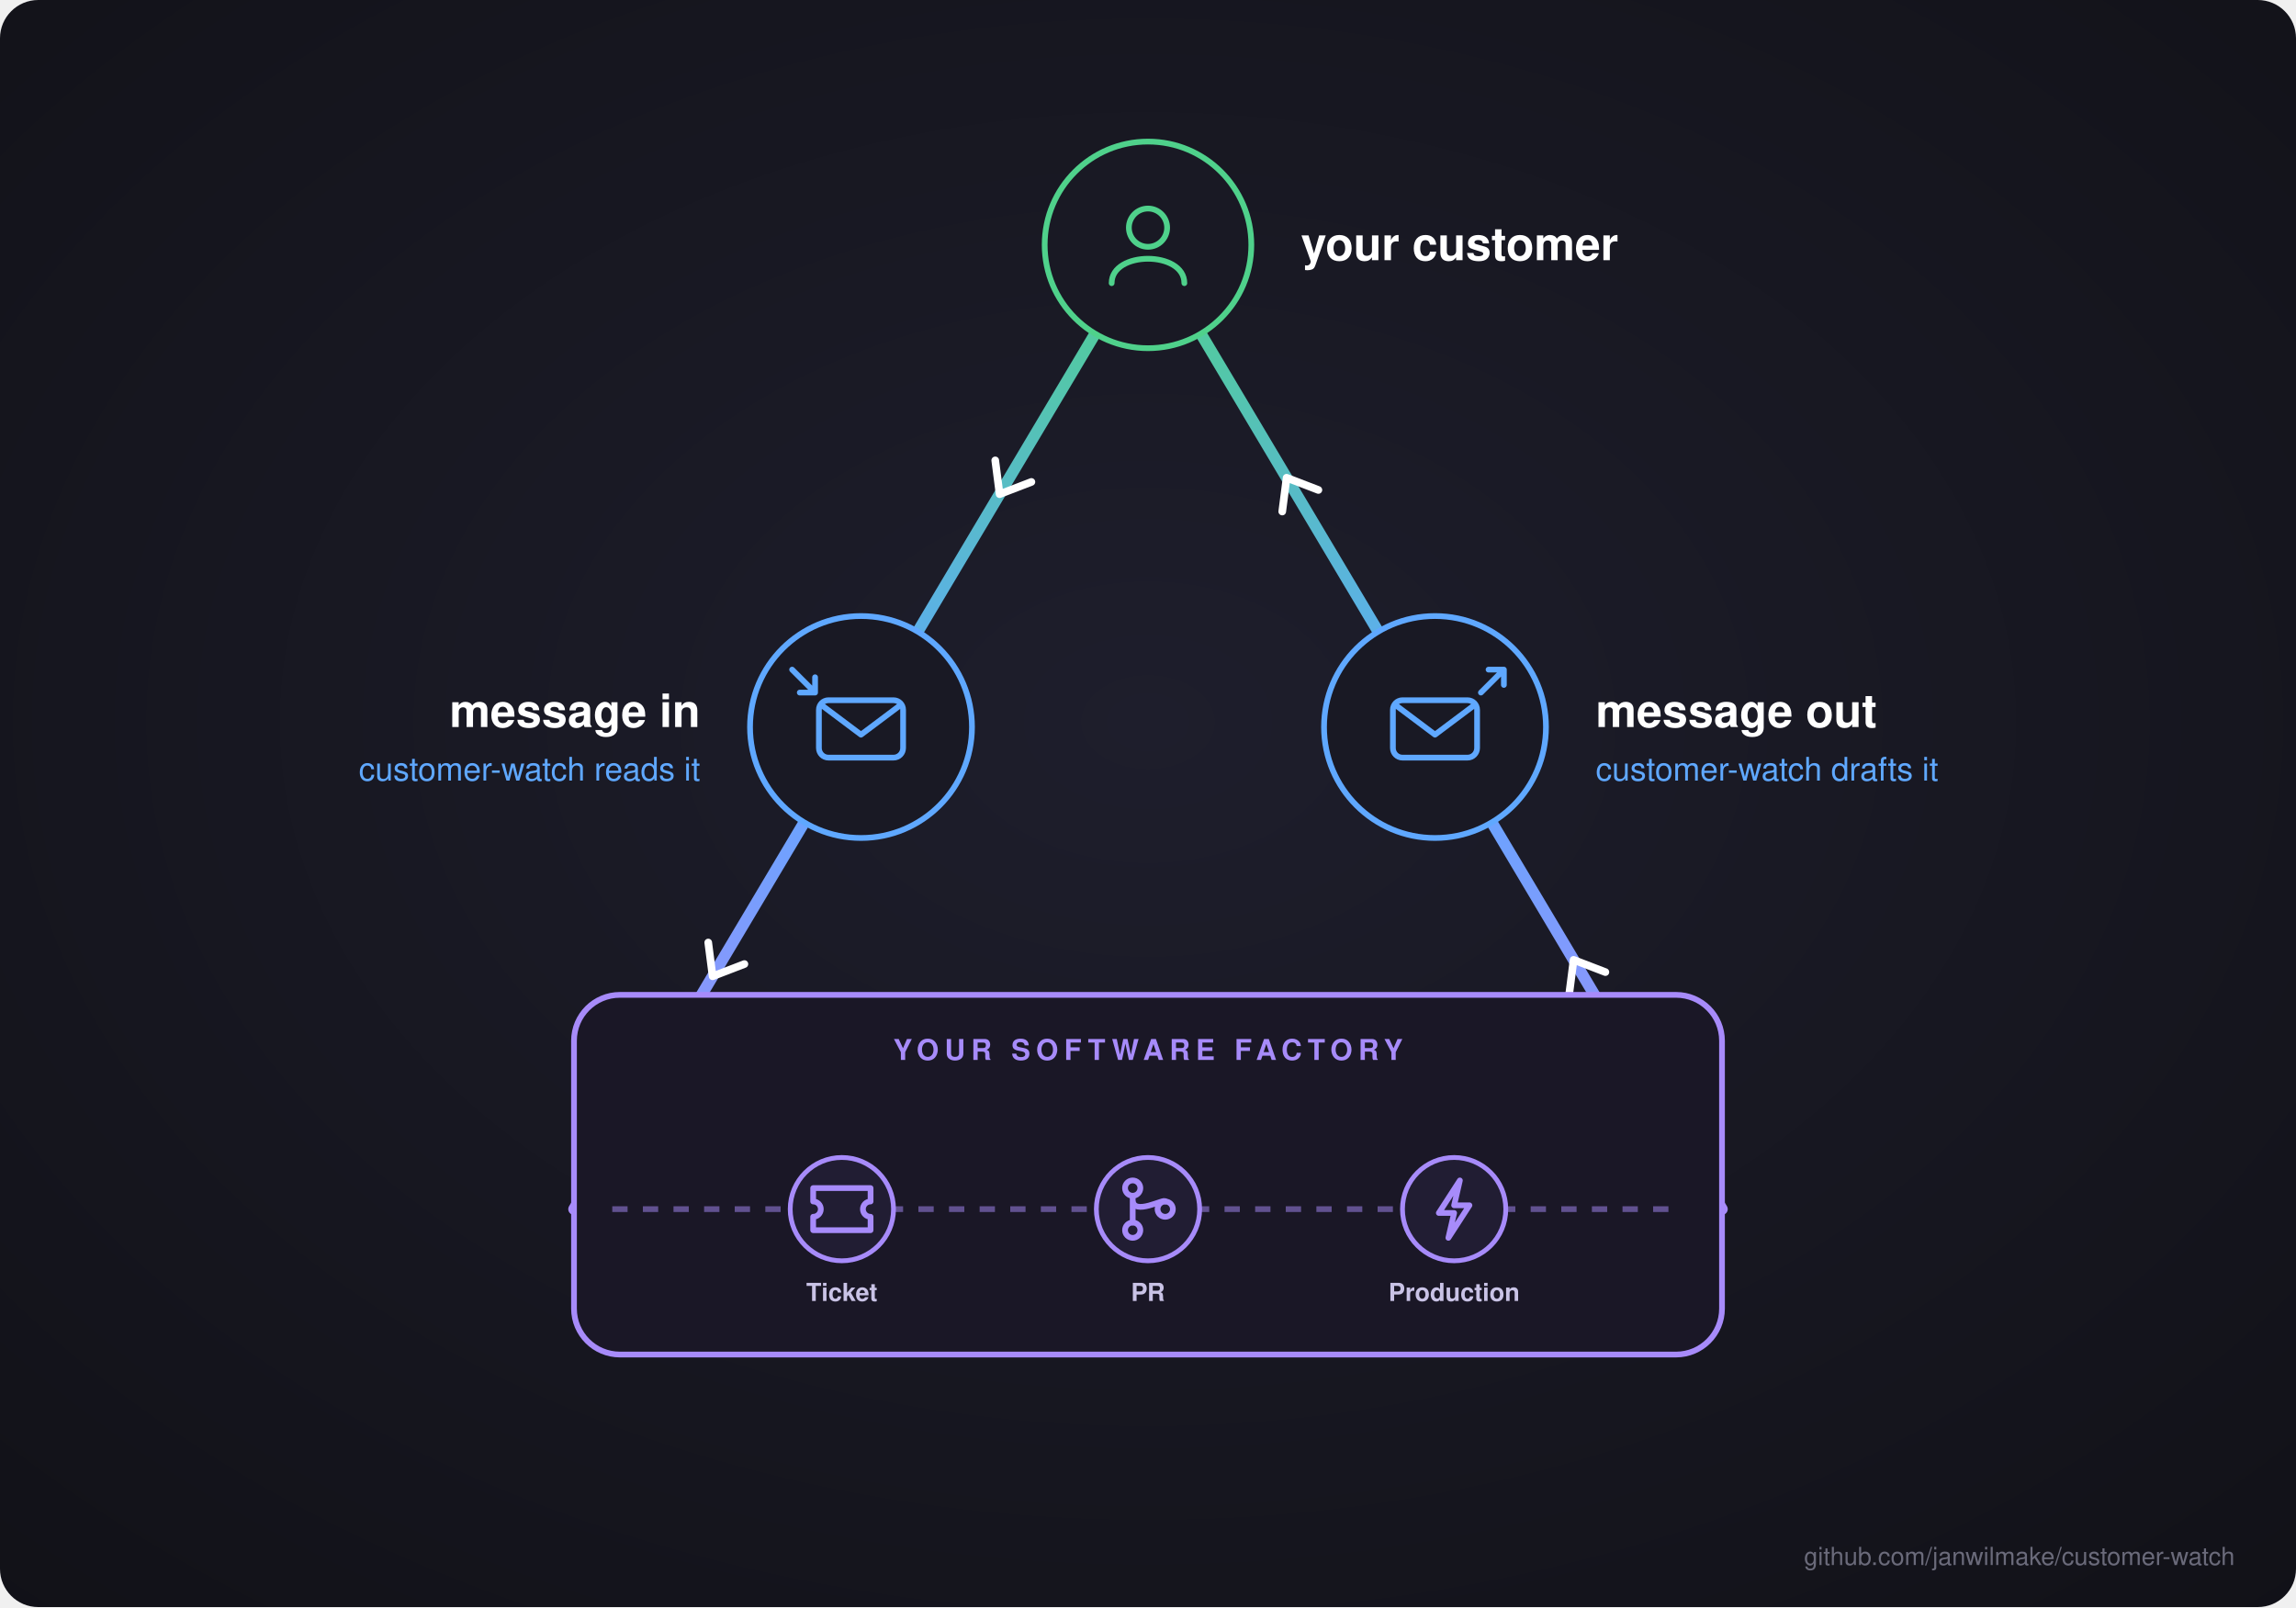
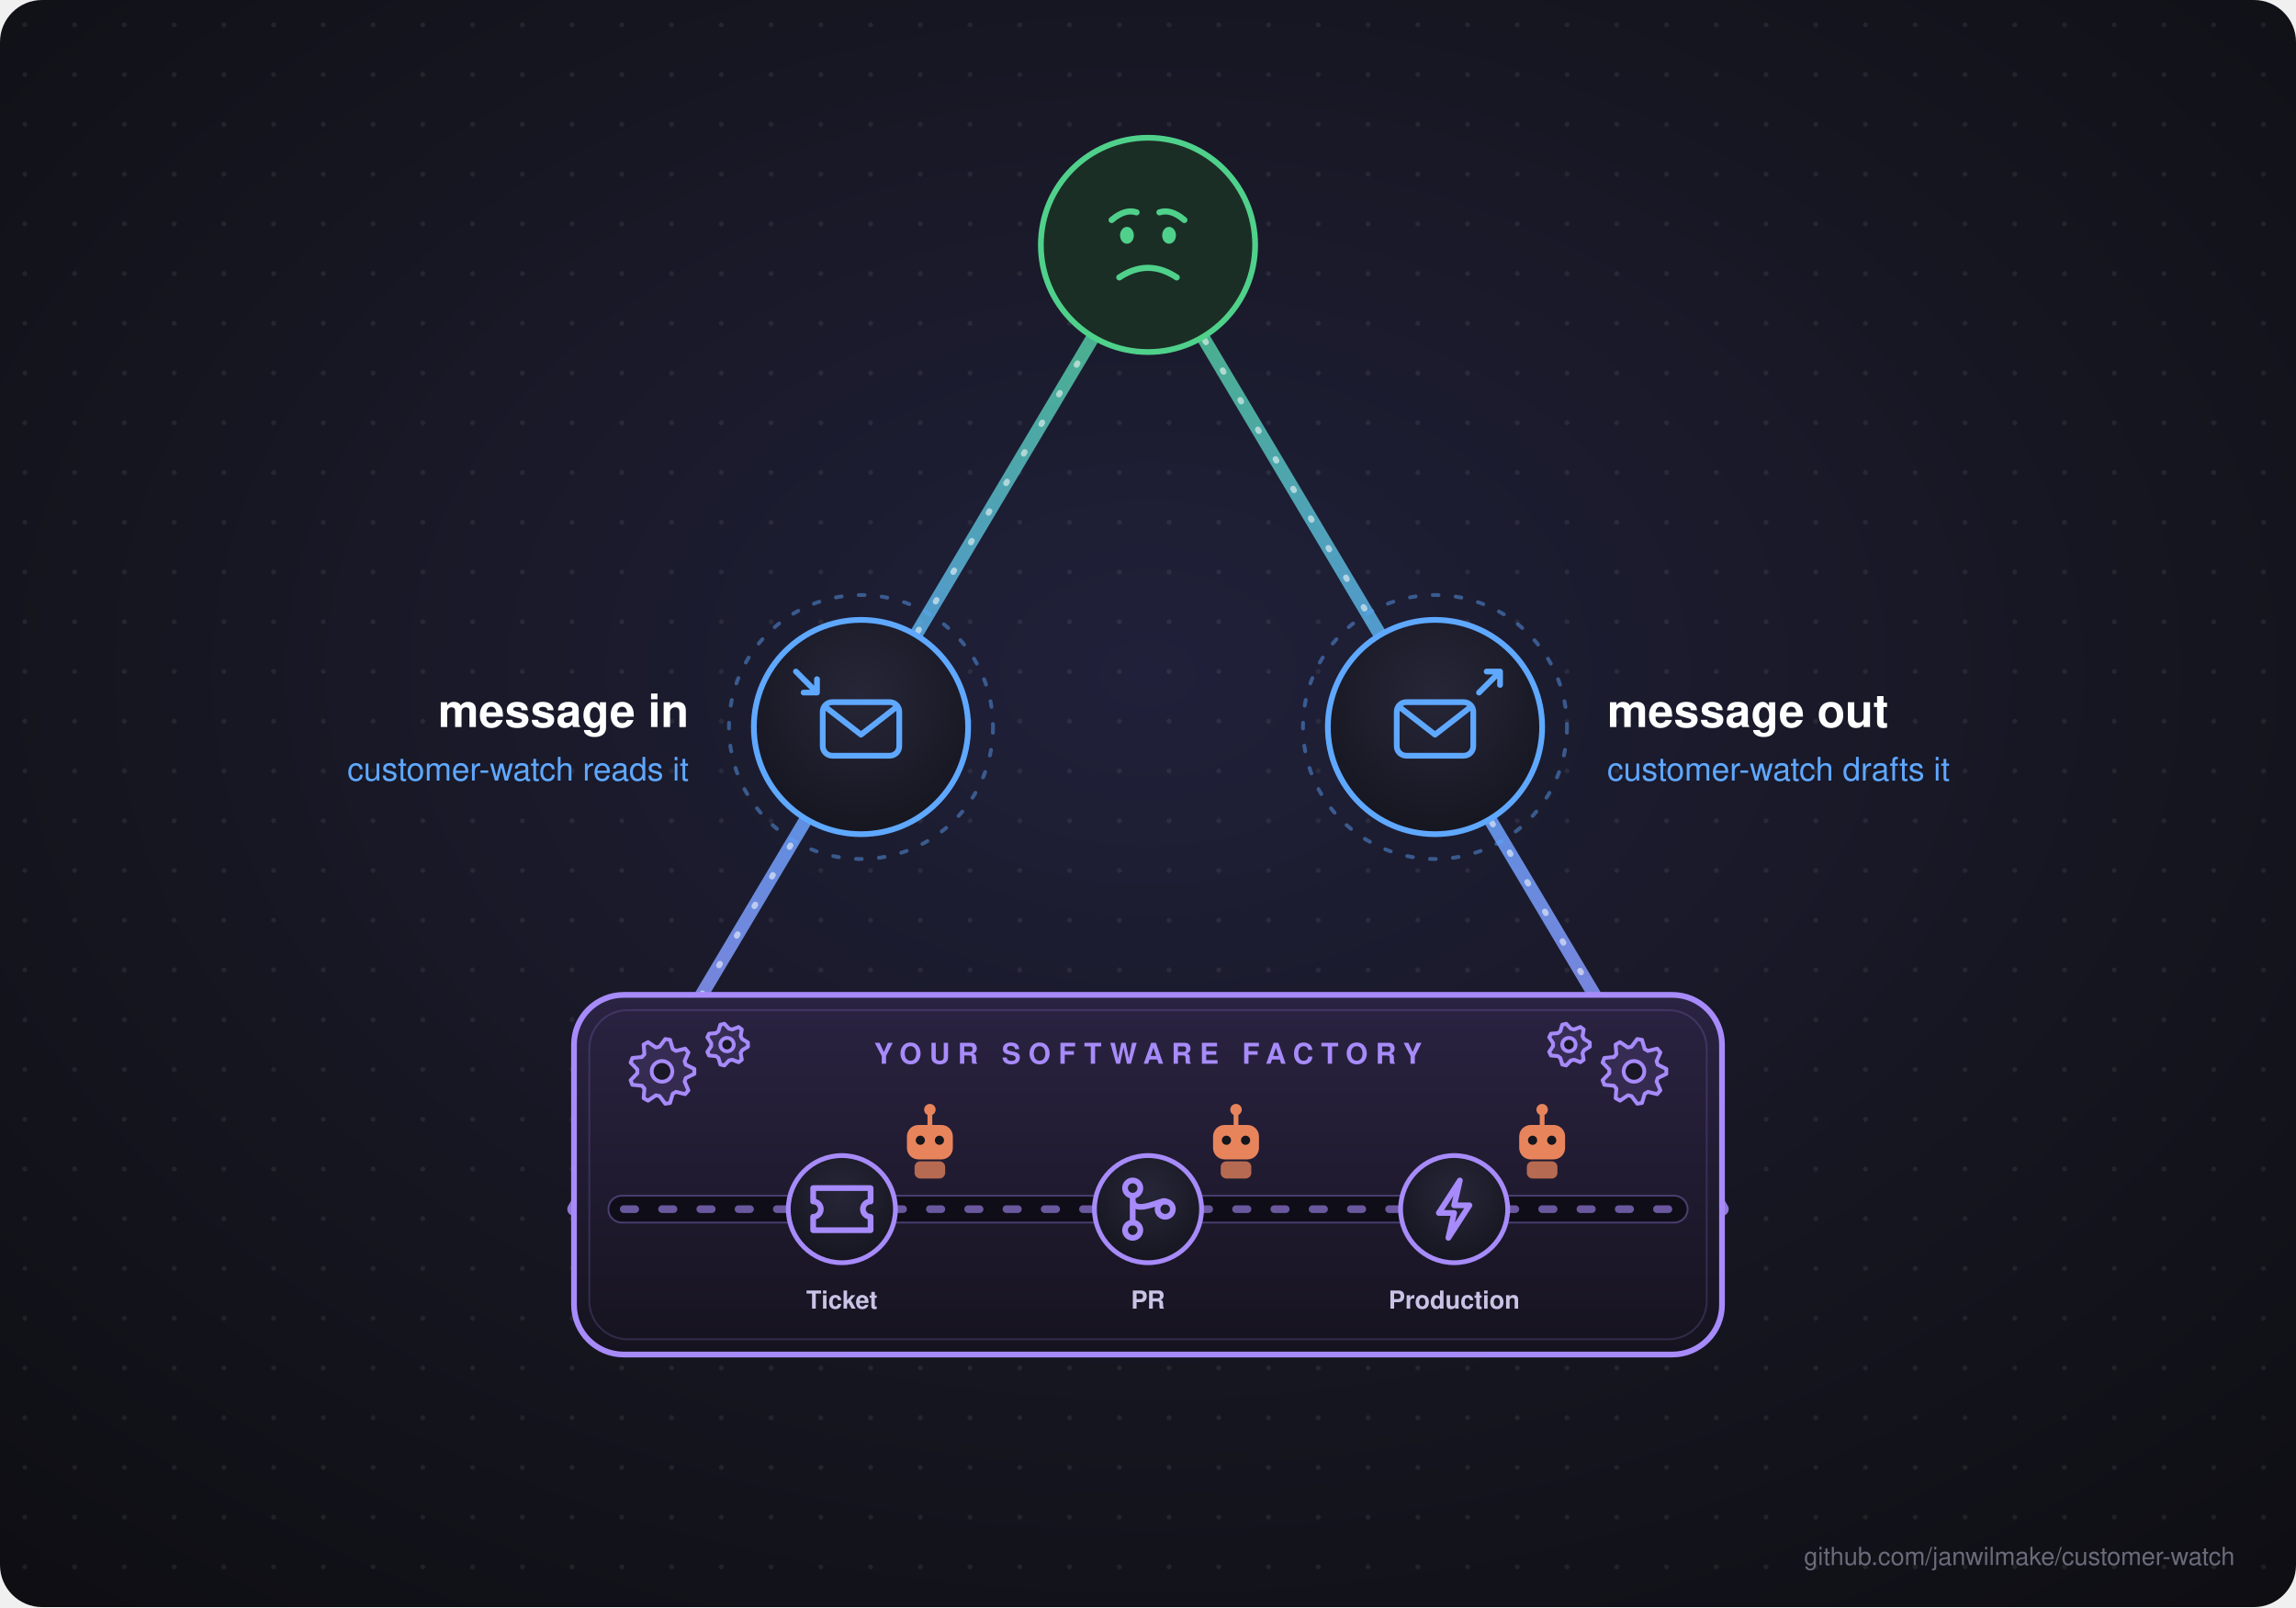
<svg xmlns="http://www.w3.org/2000/svg" width="1200" height="840" viewBox="0 0 1200 840" font-family="system-ui, -apple-system, 'Segoe UI', Helvetica, Arial, sans-serif">
  <defs>
-     <radialGradient id="bg" cx="50%" cy="45%" r="75%">
-       <stop offset="0" stop-color="#1e1e2c" />
-       <stop offset="1" stop-color="#111117" />
+     <radialGradient id="bg" cx="50%" cy="42%" r="78%">
+       <stop offset="0" stop-color="#20203a" />
+       <stop offset="0.6" stop-color="#15151f" />
+       <stop offset="1" stop-color="#0d0d12" />
    </radialGradient>
+     <pattern id="dots" width="26" height="26" patternUnits="userSpaceOnUse">
+       <circle cx="13" cy="13" r="1.3" fill="#ffffff" fill-opacity="0.07" />
+     </pattern>
+     <radialGradient id="node" cx="50%" cy="35%" r="70%">
+       <stop offset="0" stop-color="#262638" />
+       <stop offset="1" stop-color="#15151f" />
+     </radialGradient>
+     <linearGradient id="fac" x1="0" y1="0" x2="0" y2="1">
+       <stop offset="0" stop-color="#2a2342" />
+       <stop offset="1" stop-color="#16131f" />
+     </linearGradient>
    <filter id="glow" x="-60%" y="-60%" width="220%" height="220%">
-       <feGaussianBlur stdDeviation="9" result="b" />
+       <feGaussianBlur stdDeviation="10" result="b" />
      <feMerge>
        <feMergeNode in="b" />
        <feMergeNode in="SourceGraphic" />
      </feMerge>
    </filter>
+     <filter id="soft" x="-100%" y="-100%" width="300%" height="300%">
+       <feGaussianBlur stdDeviation="3" />
+     </filter>
  </defs>
-   <rect width="1200" height="840" rx="20" fill="url(#bg)" />
+   <rect width="1200" height="840" rx="22" fill="url(#bg)" />
+   <rect width="1200" height="840" rx="22" fill="url(#dots)" />
  <linearGradient id="e1" gradientUnits="userSpaceOnUse" x1="600" y1="128" x2="450.0" y2="380.0">
    <stop offset="0" stop-color="#4fd18b" />
    <stop offset="1" stop-color="#5fa8ff" />
  </linearGradient>
-   <line x1="600" y1="128" x2="450.0" y2="380.0" stroke="url(#e1)" stroke-width="6" stroke-linecap="round" />
-   <path d="M-9,-11 L5,0 L-9,11" transform="translate(525.0,254.0) rotate(120.8)" stroke="#ffffff" stroke-width="4" fill="none" stroke-linecap="round" stroke-linejoin="round" />
+   <line x1="600" y1="128" x2="450.0" y2="380.0" stroke="url(#e1)" stroke-width="7" stroke-linecap="round" opacity="0.85" />
+   <line x1="600" y1="128" x2="450.0" y2="380.0" stroke="#ffffff" stroke-width="3" stroke-linecap="round" stroke-dasharray="1 17" opacity="0.55">
+     <animate attributeName="stroke-dashoffset" from="18" to="0" dur="0.9s" repeatCount="indefinite" />
+   </line>
  <linearGradient id="e2" gradientUnits="userSpaceOnUse" x1="450.0" y1="380.0" x2="300" y2="632">
    <stop offset="0" stop-color="#5fa8ff" />
    <stop offset="1" stop-color="#a78bfa" />
  </linearGradient>
-   <line x1="450.0" y1="380.0" x2="300" y2="632" stroke="url(#e2)" stroke-width="6" stroke-linecap="round" />
-   <path d="M-9,-11 L5,0 L-9,11" transform="translate(375.0,506.0) rotate(120.8)" stroke="#ffffff" stroke-width="4" fill="none" stroke-linecap="round" stroke-linejoin="round" />
+   <line x1="450.0" y1="380.0" x2="300" y2="632" stroke="url(#e2)" stroke-width="7" stroke-linecap="round" opacity="0.85" />
+   <line x1="450.0" y1="380.0" x2="300" y2="632" stroke="#ffffff" stroke-width="3" stroke-linecap="round" stroke-dasharray="1 17" opacity="0.55">
+     <animate attributeName="stroke-dashoffset" from="18" to="0" dur="0.9s" repeatCount="indefinite" />
+   </line>
  <linearGradient id="e3" gradientUnits="userSpaceOnUse" x1="900" y1="632" x2="750.0" y2="380.0">
    <stop offset="0" stop-color="#a78bfa" />
    <stop offset="1" stop-color="#5fa8ff" />
  </linearGradient>
-   <line x1="900" y1="632" x2="750.0" y2="380.0" stroke="url(#e3)" stroke-width="6" stroke-linecap="round" />
-   <path d="M-9,-11 L5,0 L-9,11" transform="translate(825.0,506.0) rotate(-120.8)" stroke="#ffffff" stroke-width="4" fill="none" stroke-linecap="round" stroke-linejoin="round" />
+   <line x1="900" y1="632" x2="750.0" y2="380.0" stroke="url(#e3)" stroke-width="7" stroke-linecap="round" opacity="0.85" />
+   <line x1="900" y1="632" x2="750.0" y2="380.0" stroke="#ffffff" stroke-width="3" stroke-linecap="round" stroke-dasharray="1 17" opacity="0.55">
+     <animate attributeName="stroke-dashoffset" from="18" to="0" dur="0.9s" repeatCount="indefinite" />
+   </line>
  <linearGradient id="e4" gradientUnits="userSpaceOnUse" x1="750.0" y1="380.0" x2="600" y2="128">
    <stop offset="0" stop-color="#5fa8ff" />
    <stop offset="1" stop-color="#4fd18b" />
  </linearGradient>
-   <line x1="750.0" y1="380.0" x2="600" y2="128" stroke="url(#e4)" stroke-width="6" stroke-linecap="round" />
-   <path d="M-9,-11 L5,0 L-9,11" transform="translate(675.0,254.0) rotate(-120.8)" stroke="#ffffff" stroke-width="4" fill="none" stroke-linecap="round" stroke-linejoin="round" />
-   <rect x="300" y="520" width="600" height="188" rx="24" fill="#1a1726" stroke="#a78bfa" stroke-width="3" />
-   <text x="600.0" y="554" font-size="15" font-weight="800" letter-spacing="3" fill="#a78bfa" text-anchor="middle">YOUR SOFTWARE FACTORY</text>
-   <line x1="320" y1="632" x2="880" y2="632" stroke="#a78bfa" stroke-width="3" stroke-dasharray="8 8" opacity="0.5">
-     <animate attributeName="stroke-dashoffset" from="16" to="0" dur="0.6s" repeatCount="indefinite" />
+   <line x1="750.0" y1="380.0" x2="600" y2="128" stroke="url(#e4)" stroke-width="7" stroke-linecap="round" opacity="0.85" />
+   <line x1="750.0" y1="380.0" x2="600" y2="128" stroke="#ffffff" stroke-width="3" stroke-linecap="round" stroke-dasharray="1 17" opacity="0.55">
+     <animate attributeName="stroke-dashoffset" from="18" to="0" dur="0.9s" repeatCount="indefinite" />
+   </line>
+   <rect x="300" y="520" width="600" height="188" rx="26" fill="url(#fac)" stroke="#a78bfa" stroke-width="3" />
+   <rect x="308" y="528" width="584" height="172" rx="20" fill="none" stroke="#a78bfa" stroke-opacity="0.18" />
+   <text x="600.0" y="556" font-size="15" font-weight="800" letter-spacing="4" fill="#a78bfa" text-anchor="middle">YOUR SOFTWARE FACTORY</text>
+   <g transform="translate(346,560)">
+     <g>
+       <animateTransform attributeName="transform" type="rotate" from="0" to="360" dur="7s" repeatCount="indefinite" />
+       <polygon points="16.9,-1.3 16.9,1.3 12.4,3.5 11.8,5.3 13.8,9.9 12.1,11.9 7.3,10.7 5.6,11.7 4.2,16.5 1.7,16.9 -1.3,12.9 -3.2,12.5 -7.3,15.3 -9.6,14.0 -9.2,9.0 -10.5,7.5 -15.5,7.0 -16.4,4.6 -12.9,1.0 -12.9,-1.0 -16.4,-4.6 -15.5,-7.0 -10.5,-7.5 -9.2,-9.0 -9.6,-14.0 -7.3,-15.3 -3.2,-12.5 -1.3,-12.9 1.7,-16.9 4.2,-16.5 5.6,-11.7 7.3,-10.7 12.1,-11.9 13.8,-9.9 11.8,-5.3 12.4,-3.5" fill="#a78bfa" fill-opacity="0.12" stroke="#a78bfa" stroke-width="2" stroke-linejoin="round" />
+       <circle r="5.4" fill="#1a1726" stroke="#a78bfa" stroke-width="2" />
+     </g>
+   </g>
+   <g transform="translate(380,546)">
+     <g>
+       <animateTransform attributeName="transform" type="rotate" from="0" to="-360" dur="4.5s" repeatCount="indefinite" />
+       <polygon points="10.9,-1.1 10.9,1.1 7.9,2.9 7.1,4.4 7.7,7.9 6.0,9.2 2.7,7.9 1.0,8.3 -1.4,10.9 -3.5,10.4 -4.5,7.0 -5.8,6.0 -9.4,5.7 -10.3,3.8 -8.3,0.8 -8.3,-0.8 -10.3,-3.8 -9.4,-5.7 -5.8,-6.0 -4.5,-7.0 -3.5,-10.4 -1.4,-10.9 1.0,-8.3 2.7,-7.9 6.0,-9.2 7.7,-7.9 7.1,-4.4 7.9,-2.9" fill="#a78bfa" fill-opacity="0.12" stroke="#a78bfa" stroke-width="2" stroke-linejoin="round" />
+       <circle r="3.5" fill="#1a1726" stroke="#a78bfa" stroke-width="2" />
+     </g>
+   </g>
+   <g transform="translate(854,560)">
+     <g>
+       <animateTransform attributeName="transform" type="rotate" from="0" to="-360" dur="7s" repeatCount="indefinite" />
+       <polygon points="16.9,-1.3 16.9,1.3 12.4,3.5 11.8,5.3 13.8,9.9 12.1,11.9 7.3,10.7 5.6,11.7 4.2,16.5 1.7,16.9 -1.3,12.9 -3.2,12.5 -7.3,15.3 -9.6,14.0 -9.2,9.0 -10.5,7.5 -15.5,7.0 -16.4,4.6 -12.9,1.0 -12.9,-1.0 -16.4,-4.6 -15.5,-7.0 -10.5,-7.5 -9.2,-9.0 -9.6,-14.0 -7.3,-15.3 -3.2,-12.5 -1.3,-12.9 1.7,-16.9 4.2,-16.5 5.6,-11.7 7.3,-10.7 12.1,-11.9 13.8,-9.9 11.8,-5.3 12.4,-3.5" fill="#a78bfa" fill-opacity="0.12" stroke="#a78bfa" stroke-width="2" stroke-linejoin="round" />
+       <circle r="5.4" fill="#1a1726" stroke="#a78bfa" stroke-width="2" />
+     </g>
+   </g>
+   <g transform="translate(820,546)">
+     <g>
+       <animateTransform attributeName="transform" type="rotate" from="0" to="360" dur="4.5s" repeatCount="indefinite" />
+       <polygon points="10.9,-1.1 10.9,1.1 7.9,2.9 7.1,4.4 7.7,7.9 6.0,9.2 2.7,7.9 1.0,8.3 -1.4,10.9 -3.5,10.4 -4.5,7.0 -5.8,6.0 -9.4,5.7 -10.3,3.8 -8.3,0.8 -8.3,-0.8 -10.3,-3.8 -9.4,-5.7 -5.8,-6.0 -4.5,-7.0 -3.5,-10.4 -1.4,-10.9 1.0,-8.3 2.7,-7.9 6.0,-9.2 7.7,-7.9 7.1,-4.4 7.9,-2.9" fill="#a78bfa" fill-opacity="0.12" stroke="#a78bfa" stroke-width="2" stroke-linejoin="round" />
+       <circle r="3.5" fill="#1a1726" stroke="#a78bfa" stroke-width="2" />
+     </g>
+   </g>
+   <rect x="318" y="625" width="564" height="14" rx="7" fill="#0f0d17" stroke="#a78bfa" stroke-opacity="0.35" />
+   <line x1="326" y1="632" x2="874" y2="632" stroke="#a78bfa" stroke-width="4" stroke-dasharray="6 14" stroke-linecap="round" opacity="0.6">
+     <animate attributeName="stroke-dashoffset" from="20" to="0" dur="0.5s" repeatCount="indefinite" />
  </line>
  <g transform="translate(440,632)">
-     <circle r="32" fill="#a78bfa" opacity="0" filter="url(#glow)">
-       <animate attributeName="opacity" values="0;0;1;1;0;0" keyTimes="0;0.33;0.34;0.4;0.41;1" dur="10s" repeatCount="indefinite" />
-     </circle>
-     <circle r="27" fill="#211d33" stroke="#a78bfa" stroke-width="2.5" />
-     <g transform="scale(1.0)">
-       <path d="M-15,-11 H15 V-4 A4,4 0 0 0 15,4 V11 H-15 V4 A4,4 0 0 0 -15,-4 Z" stroke="#a78bfa" stroke-width="3" fill="none" stroke-linecap="round" stroke-linejoin="round" />
-     </g>
-   </g>
-   <text x="440" y="680" font-size="13" font-weight="700" fill="#c9c3e6" text-anchor="middle">Ticket</text>
+     <circle r="36" fill="#a78bfa" opacity="0" filter="url(#glow)">
+       <animate attributeName="opacity" values="0;0;0.8;0.8;0;0" keyTimes="0;0.33;0.34;0.4;0.41;1" dur="10.0s" begin="0.00s" repeatCount="indefinite" />
+     </circle>
+     <circle r="28" fill="url(#node)" stroke="#a78bfa" stroke-width="2.5" />
+     <path d="M-15,-11 H15 V-4 A4,4 0 0 0 15,4 V11 H-15 V4 A4,4 0 0 0 -15,-4 Z" stroke="#a78bfa" stroke-width="3" fill="none" stroke-linecap="round" stroke-linejoin="round" />
+   </g>
+   <text x="440" y="684" font-size="13" font-weight="700" fill="#c9c3e6" text-anchor="middle">Ticket</text>
+   <g transform="translate(486,602)">
+     <g>
+       <animateTransform attributeName="transform" type="translate" values="0,0;0,-3;0,0" dur="1.6s" repeatCount="indefinite" />
+       <g>
+         <animateTransform attributeName="transform" type="translate" values="0,0;0,0;0,-7;0,0;0,-7;0,0;0,0" keyTimes="0;0.34;0.35;0.36;0.37;0.38;1" dur="10.0s" repeatCount="indefinite" />
+         <line x1="0" y1="-14" x2="0" y2="-20" stroke="#e8845c" stroke-width="2.5" />
+         <circle cy="-22" r="3" fill="#e8845c" />
+         <rect x="-12" y="-14" width="24" height="18" rx="6" fill="#e8845c" />
+         <circle cx="-5" cy="-6" r="2.4" fill="#16161d" />
+         <circle cx="5" cy="-6" r="2.4" fill="#16161d" />
+         <rect x="-8" y="5" width="16" height="9" rx="3" fill="#e8845c" opacity="0.75" />
+         <path d="M-16,-31 L-16,-21 M-21,-26 L-11,-26" stroke="#ffd166" stroke-width="2.5" stroke-linecap="round" opacity="0">
+           <animate attributeName="opacity" values="0;0;1;1;0;0" keyTimes="0;0.335;0.345;0.395;0.405;1" dur="10.0s" begin="0.00s" repeatCount="indefinite" />
+         </path>
+         <path d="M16,-35 L16,-25 M11,-30 L21,-30" stroke="#ffd166" stroke-width="2.5" stroke-linecap="round" opacity="0">
+           <animate attributeName="opacity" values="0;0;1;1;0;0" keyTimes="0;0.335;0.345;0.395;0.405;1" dur="10.0s" begin="0.00s" repeatCount="indefinite" />
+         </path>
+         <path d="M0,-43 L0,-33 M-5,-38 L5,-38" stroke="#ffd166" stroke-width="2.5" stroke-linecap="round" opacity="0">
+           <animate attributeName="opacity" values="0;0;1;1;0;0" keyTimes="0;0.335;0.345;0.395;0.405;1" dur="10.0s" begin="0.00s" repeatCount="indefinite" />
+         </path>
+       </g>
+     </g>
+   </g>
  <g transform="translate(600,632)">
-     <circle r="32" fill="#a78bfa" opacity="0" filter="url(#glow)">
-       <animate attributeName="opacity" values="0;0;1;1;0;0" keyTimes="0;0.43;0.44;0.5;0.51;1" dur="10s" repeatCount="indefinite" />
-     </circle>
-     <circle r="27" fill="#211d33" stroke="#a78bfa" stroke-width="2.5" />
-     <g transform="scale(1.0)">
-       <circle cx="-8" cy="-11" r="4" stroke="#a78bfa" stroke-width="3" fill="none" stroke-linecap="round" stroke-linejoin="round" />
-       <circle cx="-8" cy="11" r="4" stroke="#a78bfa" stroke-width="3" fill="none" stroke-linecap="round" stroke-linejoin="round" />
-       <circle cx="9" cy="0" r="4" stroke="#a78bfa" stroke-width="3" fill="none" stroke-linecap="round" stroke-linejoin="round" />
-       <path d="M-8,-7 V7 M-8,-5 C-8,4 9,-6 9,-4" stroke="#a78bfa" stroke-width="3" fill="none" stroke-linecap="round" stroke-linejoin="round" />
-     </g>
-   </g>
-   <text x="600" y="680" font-size="13" font-weight="700" fill="#c9c3e6" text-anchor="middle">PR</text>
+     <circle r="36" fill="#a78bfa" opacity="0" filter="url(#glow)">
+       <animate attributeName="opacity" values="0;0;0.8;0.8;0;0" keyTimes="0;0.43;0.44;0.5;0.51;1" dur="10.0s" begin="0.00s" repeatCount="indefinite" />
+     </circle>
+     <circle r="28" fill="url(#node)" stroke="#a78bfa" stroke-width="2.5" />
+     <circle cx="-8" cy="-11" r="4" stroke="#a78bfa" stroke-width="3" fill="none" stroke-linecap="round" stroke-linejoin="round" />
+     <circle cx="-8" cy="11" r="4" stroke="#a78bfa" stroke-width="3" fill="none" stroke-linecap="round" stroke-linejoin="round" />
+     <circle cx="9" cy="0" r="4" stroke="#a78bfa" stroke-width="3" fill="none" stroke-linecap="round" stroke-linejoin="round" />
+     <path d="M-8,-7 V7 M-8,-5 C-8,4 9,-6 9,-4" stroke="#a78bfa" stroke-width="3" fill="none" stroke-linecap="round" stroke-linejoin="round" />
+   </g>
+   <text x="600" y="684" font-size="13" font-weight="700" fill="#c9c3e6" text-anchor="middle">PR</text>
+   <g transform="translate(646,602)">
+     <g>
+       <animateTransform attributeName="transform" type="translate" values="0,0;0,-3;0,0" dur="1.6s" repeatCount="indefinite" />
+       <g>
+         <animateTransform attributeName="transform" type="translate" values="0,0;0,0;0,-7;0,0;0,-7;0,0;0,0" keyTimes="0;0.44;0.45;0.46;0.47;0.48;1" dur="10.0s" repeatCount="indefinite" />
+         <line x1="0" y1="-14" x2="0" y2="-20" stroke="#e8845c" stroke-width="2.5" />
+         <circle cy="-22" r="3" fill="#e8845c" />
+         <rect x="-12" y="-14" width="24" height="18" rx="6" fill="#e8845c" />
+         <circle cx="-5" cy="-6" r="2.4" fill="#16161d" />
+         <circle cx="5" cy="-6" r="2.4" fill="#16161d" />
+         <rect x="-8" y="5" width="16" height="9" rx="3" fill="#e8845c" opacity="0.75" />
+         <path d="M-16,-31 L-16,-21 M-21,-26 L-11,-26" stroke="#ffd166" stroke-width="2.5" stroke-linecap="round" opacity="0">
+           <animate attributeName="opacity" values="0;0;1;1;0;0" keyTimes="0;0.435;0.445;0.495;0.505;1" dur="10.0s" begin="0.00s" repeatCount="indefinite" />
+         </path>
+         <path d="M16,-35 L16,-25 M11,-30 L21,-30" stroke="#ffd166" stroke-width="2.5" stroke-linecap="round" opacity="0">
+           <animate attributeName="opacity" values="0;0;1;1;0;0" keyTimes="0;0.435;0.445;0.495;0.505;1" dur="10.0s" begin="0.00s" repeatCount="indefinite" />
+         </path>
+         <path d="M0,-43 L0,-33 M-5,-38 L5,-38" stroke="#ffd166" stroke-width="2.5" stroke-linecap="round" opacity="0">
+           <animate attributeName="opacity" values="0;0;1;1;0;0" keyTimes="0;0.435;0.445;0.495;0.505;1" dur="10.0s" begin="0.00s" repeatCount="indefinite" />
+         </path>
+       </g>
+     </g>
+   </g>
  <g transform="translate(760,632)">
-     <circle r="32" fill="#a78bfa" opacity="0" filter="url(#glow)">
-       <animate attributeName="opacity" values="0;0;1;1;0;0" keyTimes="0;0.53;0.54;0.6;0.61;1" dur="10s" repeatCount="indefinite" />
-     </circle>
-     <circle r="27" fill="#211d33" stroke="#a78bfa" stroke-width="2.5" />
-     <g transform="scale(1.0)">
-       <path d="M3,-15 L-8,2 H0 L-3,15 L8,-2 H0 Z" stroke="#a78bfa" stroke-width="3" fill="none" stroke-linecap="round" stroke-linejoin="round" />
-     </g>
-   </g>
-   <text x="760" y="680" font-size="13" font-weight="700" fill="#c9c3e6" text-anchor="middle">Production</text>
+     <circle r="36" fill="#a78bfa" opacity="0" filter="url(#glow)">
+       <animate attributeName="opacity" values="0;0;0.8;0.8;0;0" keyTimes="0;0.53;0.54;0.6;0.61;1" dur="10.0s" begin="0.00s" repeatCount="indefinite" />
+     </circle>
+     <circle r="28" fill="url(#node)" stroke="#a78bfa" stroke-width="2.5" />
+     <path d="M3,-15 L-8,2 H0 L-3,15 L8,-2 H0 Z" stroke="#a78bfa" stroke-width="3" fill="none" stroke-linecap="round" stroke-linejoin="round" />
+   </g>
+   <text x="760" y="684" font-size="13" font-weight="700" fill="#c9c3e6" text-anchor="middle">Production</text>
+   <g transform="translate(806,602)">
+     <g>
+       <animateTransform attributeName="transform" type="translate" values="0,0;0,-3;0,0" dur="1.6s" repeatCount="indefinite" />
+       <g>
+         <animateTransform attributeName="transform" type="translate" values="0,0;0,0;0,-7;0,0;0,-7;0,0;0,0" keyTimes="0;0.54;0.55;0.56;0.57;0.58;1" dur="10.0s" repeatCount="indefinite" />
+         <line x1="0" y1="-14" x2="0" y2="-20" stroke="#e8845c" stroke-width="2.5" />
+         <circle cy="-22" r="3" fill="#e8845c" />
+         <rect x="-12" y="-14" width="24" height="18" rx="6" fill="#e8845c" />
+         <circle cx="-5" cy="-6" r="2.4" fill="#16161d" />
+         <circle cx="5" cy="-6" r="2.4" fill="#16161d" />
+         <rect x="-8" y="5" width="16" height="9" rx="3" fill="#e8845c" opacity="0.75" />
+         <path d="M-16,-31 L-16,-21 M-21,-26 L-11,-26" stroke="#ffd166" stroke-width="2.5" stroke-linecap="round" opacity="0">
+           <animate attributeName="opacity" values="0;0;1;1;0;0" keyTimes="0;0.535;0.545;0.595;0.605;1" dur="10.0s" begin="0.00s" repeatCount="indefinite" />
+         </path>
+         <path d="M16,-35 L16,-25 M11,-30 L21,-30" stroke="#ffd166" stroke-width="2.5" stroke-linecap="round" opacity="0">
+           <animate attributeName="opacity" values="0;0;1;1;0;0" keyTimes="0;0.535;0.545;0.595;0.605;1" dur="10.0s" begin="0.00s" repeatCount="indefinite" />
+         </path>
+         <path d="M0,-43 L0,-33 M-5,-38 L5,-38" stroke="#ffd166" stroke-width="2.5" stroke-linecap="round" opacity="0">
+           <animate attributeName="opacity" values="0;0;1;1;0;0" keyTimes="0;0.535;0.545;0.595;0.605;1" dur="10.0s" begin="0.00s" repeatCount="indefinite" />
+         </path>
+       </g>
+     </g>
+   </g>
+   <circle cx="760" cy="632" r="28" fill="none" stroke="#ffd166" stroke-width="4" opacity="0">
+     <animate attributeName="r" values="28;28;28;90;90" keyTimes="0;0.6;0.601;0.67;1" dur="10.0s" begin="0.00s" repeatCount="indefinite" />
+     <animate attributeName="opacity" values="0;0;0.9;0;0" keyTimes="0;0.6;0.601;0.67;1" dur="10.0s" begin="0.00s" repeatCount="indefinite" />
+   </circle>
  <g transform="translate(450.0,380.0)">
    <circle r="66" fill="#5fa8ff" opacity="0" filter="url(#glow)">
-       <animate attributeName="opacity" values="0;0;1;1;0;0" keyTimes="0;0.11;0.12;0.19;0.2;1" dur="10s" repeatCount="indefinite" />
-     </circle>
-     <circle r="58" fill="#191924" stroke="#5fa8ff" stroke-width="3" />
-     <g transform="scale(1.0)">
-       <rect x="-22" y="-14" width="44" height="30" rx="5" stroke="#5fa8ff" stroke-width="3" fill="none" stroke-linecap="round" stroke-linejoin="round" />
-       <path d="M-20,-11 L0,4 L20,-11" stroke="#5fa8ff" stroke-width="3" fill="none" stroke-linecap="round" stroke-linejoin="round" />
-       <path d="M-36,-30 L-24,-18 M-24,-26 V-18 H-32" stroke="#5fa8ff" stroke-width="3" fill="none" stroke-linecap="round" stroke-linejoin="round" />
-     </g>
-   </g>
-   <text x="366.0" y="380.0" font-size="24" font-weight="800" fill="#ffffff" text-anchor="end">message in</text>
-   <text x="366.0" y="408.0" font-size="17" fill="#5fa8ff" text-anchor="end">customer-watch reads it</text>
+       <animate attributeName="opacity" values="0;0;0.8;0.8;0;0" keyTimes="0;0.11;0.12;0.19;0.2;1" dur="10.0s" begin="0.00s" repeatCount="indefinite" />
+     </circle>
+     <g>
+       <animateTransform attributeName="transform" type="rotate" from="0" to="360" dur="24s" repeatCount="indefinite" />
+       <circle r="69" fill="none" stroke="#5fa8ff" stroke-opacity="0.45" stroke-width="2" stroke-dasharray="3 9" stroke-linecap="round" />
+     </g>
+     <circle r="56" fill="url(#node)" stroke="#5fa8ff" stroke-width="3" />
+     <rect x="-20" y="-13" width="40" height="28" rx="5" stroke="#5fa8ff" stroke-width="3" fill="none" stroke-linecap="round" stroke-linejoin="round" />
+     <path d="M-18,-10 L0,4 L18,-10" stroke="#5fa8ff" stroke-width="3" fill="none" stroke-linecap="round" stroke-linejoin="round" />
+     <path d="M-34,-29 L-23,-18 M-23,-25 V-18 H-30" stroke="#5fa8ff" stroke-width="3" fill="none" stroke-linecap="round" stroke-linejoin="round" />
+   </g>
+   <text x="360.0" y="380.0" font-size="24" font-weight="800" fill="#ffffff" text-anchor="end">message in</text>
+   <text x="360.0" y="408.0" font-size="17" fill="#5fa8ff" text-anchor="end">customer-watch reads it</text>
  <g transform="translate(750.0,380.0)">
    <circle r="66" fill="#5fa8ff" opacity="0" filter="url(#glow)">
-       <animate attributeName="opacity" values="0;0;1;1;0;0" keyTimes="0;0.71;0.72;0.79;0.8;1" dur="10s" repeatCount="indefinite" />
-     </circle>
-     <circle r="58" fill="#191924" stroke="#5fa8ff" stroke-width="3" />
-     <g transform="scale(1.0)">
-       <rect x="-22" y="-14" width="44" height="30" rx="5" stroke="#5fa8ff" stroke-width="3" fill="none" stroke-linecap="round" stroke-linejoin="round" />
-       <path d="M-20,-11 L0,4 L20,-11" stroke="#5fa8ff" stroke-width="3" fill="none" stroke-linecap="round" stroke-linejoin="round" />
-       <path d="M24,-18 L36,-30 M28,-30 H36 V-22" stroke="#5fa8ff" stroke-width="3" fill="none" stroke-linecap="round" stroke-linejoin="round" />
-     </g>
-   </g>
-   <text x="834.0" y="380.0" font-size="24" font-weight="800" fill="#ffffff" text-anchor="start">message out</text>
-   <text x="834.0" y="408.0" font-size="17" fill="#5fa8ff" text-anchor="start">customer-watch drafts it</text>
+       <animate attributeName="opacity" values="0;0;0.8;0.8;0;0" keyTimes="0;0.71;0.72;0.79;0.8;1" dur="10.0s" begin="0.00s" repeatCount="indefinite" />
+     </circle>
+     <g>
+       <animateTransform attributeName="transform" type="rotate" from="0" to="360" dur="24s" repeatCount="indefinite" />
+       <circle r="69" fill="none" stroke="#5fa8ff" stroke-opacity="0.45" stroke-width="2" stroke-dasharray="3 9" stroke-linecap="round" />
+     </g>
+     <circle r="56" fill="url(#node)" stroke="#5fa8ff" stroke-width="3" />
+     <rect x="-20" y="-13" width="40" height="28" rx="5" stroke="#5fa8ff" stroke-width="3" fill="none" stroke-linecap="round" stroke-linejoin="round" />
+     <path d="M-18,-10 L0,4 L18,-10" stroke="#5fa8ff" stroke-width="3" fill="none" stroke-linecap="round" stroke-linejoin="round" />
+     <path d="M23,-18 L34,-29 M27,-29 H34 V-22" stroke="#5fa8ff" stroke-width="3" fill="none" stroke-linecap="round" stroke-linejoin="round" />
+   </g>
+   <text x="840.0" y="380.0" font-size="24" font-weight="800" fill="#ffffff" text-anchor="start">message out</text>
+   <text x="840.0" y="408.0" font-size="17" fill="#5fa8ff" text-anchor="start">customer-watch drafts it</text>
  <g transform="translate(600,128)">
-     <circle r="62" fill="#4fd18b" opacity="0" filter="url(#glow)">
-       <animate attributeName="opacity" values="0;0;1;1;0;0" keyTimes="0;0.87;0.88;0.98;0.99;1" dur="10s" repeatCount="indefinite" />
-     </circle>
-     <circle r="54" fill="#191924" stroke="#4fd18b" stroke-width="3" />
-     <g transform="scale(1.0)">
-       <circle cx="0" cy="-9" r="10" stroke="#4fd18b" stroke-width="3" fill="none" stroke-linecap="round" stroke-linejoin="round" />
-       <path d="M-19,20 C-19,3 19,3 19,20" stroke="#4fd18b" stroke-width="3" fill="none" stroke-linecap="round" stroke-linejoin="round" />
-     </g>
-   </g>
-   <text x="680" y="136" font-size="24" font-weight="800" fill="#ffffff" text-anchor="start">your customer</text>
-   <g transform="translate(600,128)">
-     <circle r="58" fill="#4fd18b" opacity="0" filter="url(#glow)">
-       <animate attributeName="opacity" values="0;0;1;1;0;0" keyTimes="0;0;0;0.05;0.06;1" dur="10s" repeatCount="indefinite" />
-     </circle>
-   </g>
-   <g opacity="0">
-     <animate attributeName="opacity" values="0;0;1;1;0;0" keyTimes="0;0.01;0.02;0.29;0.3;1" dur="10s" repeatCount="indefinite" />
-     <animateMotion path="M600,128 L450.0,380.0 L300,632" keyPoints="0;0;0.5;0.5;1;1" keyTimes="0;0.03;0.12;0.19;0.29;1" calcMode="linear" dur="10s" repeatCount="indefinite" />
+     <circle r="74" fill="#4fd18b" opacity="0" filter="url(#glow)">
+       <animate attributeName="opacity" values="0;0;0.55;0.55;0;0" keyTimes="0;0.875;0.885;0.985;0.995;1" dur="10.0s" begin="0.00s" repeatCount="indefinite" />
+     </circle>
+     <circle r="56" fill="#1b2e25" stroke="#4fd18b" stroke-width="3">
+       <animate attributeName="fill" values="#1b2e25;#1b2e25;#235c40;#235c40;#1b2e25" keyTimes="0;0.885;0.9;0.985;1" dur="10.0s" begin="0.00s" repeatCount="indefinite" />
+     </circle>
+     <g>
+       <animateTransform attributeName="transform" type="scale" values="1 1;1 1;1 0.15;1 1;1 1;1 0.15;1 1;1 1" keyTimes="0;0.2;0.21;0.22;0.6;0.61;0.62;1" dur="10.0s" repeatCount="indefinite" />
+       <ellipse cx="-11" cy="-5" rx="3.6" ry="4.4" fill="#4fd18b" />
+       <ellipse cx="11" cy="-5" rx="3.6" ry="4.4" fill="#4fd18b" />
+     </g>
+     <path d="M-19,-13 Q-12,-19 -6,-17" stroke="#4fd18b" stroke-width="3.2" fill="none" stroke-linecap="round">
+       <animate attributeName="d" values="M-19,-13 Q-12,-19 -6,-17;M-19,-13 Q-12,-19 -6,-17;M-19,-18 Q-12,-23 -6,-20;M-19,-18 Q-12,-23 -6,-20;M-19,-13 Q-12,-19 -6,-17" keyTimes="0;0.885;0.9;0.985;1" dur="10.0s" begin="0.00s" repeatCount="indefinite" />
+     </path>
+     <path d="M6,-17 Q12,-19 19,-13" stroke="#4fd18b" stroke-width="3.2" fill="none" stroke-linecap="round">
+       <animate attributeName="d" values="M6,-17 Q12,-19 19,-13;M6,-17 Q12,-19 19,-13;M6,-20 Q12,-23 19,-18;M6,-20 Q12,-23 19,-18;M6,-17 Q12,-19 19,-13" keyTimes="0;0.885;0.9;0.985;1" dur="10.0s" begin="0.00s" repeatCount="indefinite" />
+     </path>
+     <path d="M-15,17 Q0,7 15,17" stroke="#4fd18b" stroke-width="3.2" fill="none" stroke-linecap="round">
+       <animate attributeName="d" values="M-15,17 Q0,7 15,17;M-15,17 Q0,7 15,17;M-15,9 Q0,25 15,9;M-15,9 Q0,25 15,9;M-15,17 Q0,7 15,17" keyTimes="0;0.885;0.9;0.985;1" dur="10.0s" begin="0.00s" repeatCount="indefinite" />
+     </path>
+     <path d="M-13,2 Q-16,8 -13,10 Q-10,8 -13,2 Z" fill="#5fa8ff" opacity="0">
+       <animate attributeName="opacity" values="0;0;0.9;0.9;0;0" keyTimes="0;0.31;0.32;0.8;0.81;1" dur="10.0s" begin="0.00s" repeatCount="indefinite" />
+       <animateTransform attributeName="transform" type="translate" values="0,0;0,0;0,14;0,14" keyTimes="0;0.32;0.8;1" dur="10.0s" repeatCount="indefinite" />
+     </path>
+     <circle cx="-24" cy="10" r="5" fill="#ff8fa3" opacity="0">
+       <animate attributeName="opacity" values="0;0;0.5;0.5;0;0" keyTimes="0;0.89;0.9;0.985;0.995;1" dur="10.0s" begin="0.00s" repeatCount="indefinite" />
+     </circle>
+     <circle cx="24" cy="10" r="5" fill="#ff8fa3" opacity="0">
+       <animate attributeName="opacity" values="0;0;0.5;0.5;0;0" keyTimes="0;0.89;0.9;0.985;0.995;1" dur="10.0s" begin="0.00s" repeatCount="indefinite" />
+     </circle>
+     <path d="M-62,-49 Q-62,-40 -53,-40 Q-62,-40 -62,-31 Q-62,-40 -71,-40 Q-62,-40 -62,-49 Z" fill="#ffd166" opacity="0">
+       <animate attributeName="opacity" values="0;0;0.95;0.95;0;0" keyTimes="0;0.89;0.9;0.98;0.99;1" dur="10.0s" begin="0.00s" repeatCount="indefinite" />
+     </path>
+     <path d="M64,-57 Q64,-46 75,-46 Q64,-46 64,-35 Q64,-46 53,-46 Q64,-46 64,-57 Z" fill="#ffd166" opacity="0">
+       <animate attributeName="opacity" values="0;0;0.95;0.95;0;0" keyTimes="0;0.898;0.908;0.98;0.99;1" dur="10.0s" begin="0.00s" repeatCount="indefinite" />
+     </path>
+     <path d="M-70,15 Q-70,22 -63,22 Q-70,22 -70,29 Q-70,22 -77,22 Q-70,22 -70,15 Z" fill="#ffd166" opacity="0">
+       <animate attributeName="opacity" values="0;0;0.95;0.95;0;0" keyTimes="0;0.906;0.916;0.98;0.99;1" dur="10.0s" begin="0.00s" repeatCount="indefinite" />
+     </path>
+     <path d="M74,10 Q74,18 82,18 Q74,18 74,26 Q74,18 66,18 Q74,18 74,10 Z" fill="#ffd166" opacity="0">
+       <animate attributeName="opacity" values="0;0;0.95;0.95;0;0" keyTimes="0;0.914;0.924;0.98;0.99;1" dur="10.0s" begin="0.00s" repeatCount="indefinite" />
+     </path>
+     <path d="M0,-90 Q0,-80 10,-80 Q0,-80 0,-70 Q0,-80 -10,-80 Q0,-80 0,-90 Z" fill="#ffd166" opacity="0">
+       <animate attributeName="opacity" values="0;0;0.95;0.95;0;0" keyTimes="0;0.922;0.932;0.98;0.99;1" dur="10.0s" begin="0.00s" repeatCount="indefinite" />
+     </path>
+   </g>
+   <g opacity="0">
+     <animate attributeName="opacity" values="0;0;0.55;0.55;0;0" keyTimes="0;0.01;0.02;0.29;0.3;1" dur="10.0s" begin="0.06s" repeatCount="indefinite" />
+     <animateMotion path="M600,128 L450.0,380.0 L300,632" keyPoints="0;0;0.5;0.5;1;1" keyTimes="0;0.03;0.12;0.19;0.29;1" calcMode="linear" dur="10.0s" begin="0.06s" repeatCount="indefinite" />
+     <circle r="9" fill="#5fa8ff" filter="url(#soft)" />
+   </g>
+   <g opacity="0">
+     <animate attributeName="opacity" values="0;0;0.38;0.38;0;0" keyTimes="0;0.01;0.02;0.29;0.3;1" dur="10.0s" begin="0.12s" repeatCount="indefinite" />
+     <animateMotion path="M600,128 L450.0,380.0 L300,632" keyPoints="0;0;0.5;0.5;1;1" keyTimes="0;0.03;0.12;0.19;0.29;1" calcMode="linear" dur="10.0s" begin="0.12s" repeatCount="indefinite" />
+     <circle r="7" fill="#5fa8ff" filter="url(#soft)" />
+   </g>
+   <g opacity="0">
+     <animate attributeName="opacity" values="0;0;0.24;0.24;0;0" keyTimes="0;0.01;0.02;0.29;0.3;1" dur="10.0s" begin="0.18s" repeatCount="indefinite" />
+     <animateMotion path="M600,128 L450.0,380.0 L300,632" keyPoints="0;0;0.5;0.5;1;1" keyTimes="0;0.03;0.12;0.19;0.29;1" calcMode="linear" dur="10.0s" begin="0.18s" repeatCount="indefinite" />
+     <circle r="5.5" fill="#5fa8ff" filter="url(#soft)" />
+   </g>
+   <g opacity="0">
+     <animate attributeName="opacity" values="0;0;0.12;0.12;0;0" keyTimes="0;0.01;0.02;0.29;0.3;1" dur="10.0s" begin="0.24s" repeatCount="indefinite" />
+     <animateMotion path="M600,128 L450.0,380.0 L300,632" keyPoints="0;0;0.5;0.5;1;1" keyTimes="0;0.03;0.12;0.19;0.29;1" calcMode="linear" dur="10.0s" begin="0.24s" repeatCount="indefinite" />
+     <circle r="4" fill="#5fa8ff" filter="url(#soft)" />
+   </g>
+   <g opacity="0">
+     <animate attributeName="opacity" values="0;0;1;1;0;0" keyTimes="0;0.01;0.02;0.29;0.3;1" dur="10.0s" begin="0.00s" repeatCount="indefinite" />
+     <animateMotion path="M600,128 L450.0,380.0 L300,632" keyPoints="0;0;0.5;0.5;1;1" keyTimes="0;0.03;0.12;0.19;0.29;1" calcMode="linear" dur="10.0s" begin="0.00s" repeatCount="indefinite" />
    <rect x="-18" y="-13" width="36" height="26" rx="4" fill="#5fa8ff" />
    <path d="M-16,-10 L0,3 L16,-10" stroke="#16161d" stroke-width="2.5" fill="none" stroke-linejoin="round" />
  </g>
  <g opacity="0">
-     <animate attributeName="opacity" values="0;0;1;1;0;0" keyTimes="0;0.28;0.29;0.63;0.64;1" dur="10s" repeatCount="indefinite" />
-     <animateMotion path="M300,632 L900,632" keyPoints="0;0;0.233;0.233;0.5;0.5;0.767;0.767;1;1" keyTimes="0;0.29;0.34;0.4;0.44;0.5;0.54;0.6;0.63;1" calcMode="linear" dur="10s" repeatCount="indefinite" />
-     <g transform="translate(0,-46)">
+     <animate attributeName="opacity" values="0;0;1;1;0;0" keyTimes="0;0.28;0.29;0.63;0.64;1" dur="10.0s" begin="0.00s" repeatCount="indefinite" />
+     <animateMotion path="M300,632 L900,632" keyPoints="0;0;0.233;0.233;0.5;0.5;0.767;0.767;1;1" keyTimes="0;0.29;0.34;0.4;0.44;0.5;0.54;0.6;0.63;1" calcMode="linear" dur="10.0s" begin="0.00s" repeatCount="indefinite" />
+     <g transform="translate(0,-48)">
      <rect x="-30" y="-15" width="60" height="30" rx="9" fill="#a78bfa" />
      <text y="5" font-size="14" font-weight="800" fill="#16161d" text-anchor="middle">wish</text>
    </g>
  </g>
  <g opacity="0">
-     <animate attributeName="opacity" values="0;0;1;1;0;0" keyTimes="0;0.62;0.63;0.97;0.98;1" dur="10s" repeatCount="indefinite" />
-     <animateMotion path="M900,632 L750.0,380.0 L600,128" keyPoints="0;0;0.5;0.5;1;1" keyTimes="0;0.63;0.72;0.79;0.88;1" calcMode="linear" dur="10s" repeatCount="indefinite" />
+     <animate attributeName="opacity" values="0;0;0.55;0.55;0;0" keyTimes="0;0.62;0.63;0.9;0.91;1" dur="10.0s" begin="0.06s" repeatCount="indefinite" />
+     <animateMotion path="M900,632 L750.0,380.0 L600,128" keyPoints="0;0;0.5;0.5;1;1" keyTimes="0;0.63;0.72;0.79;0.88;1" calcMode="linear" dur="10.0s" begin="0.06s" repeatCount="indefinite" />
+     <circle r="9" fill="#4fd18b" filter="url(#soft)" />
+   </g>
+   <g opacity="0">
+     <animate attributeName="opacity" values="0;0;0.38;0.38;0;0" keyTimes="0;0.62;0.63;0.9;0.91;1" dur="10.0s" begin="0.12s" repeatCount="indefinite" />
+     <animateMotion path="M900,632 L750.0,380.0 L600,128" keyPoints="0;0;0.5;0.5;1;1" keyTimes="0;0.63;0.72;0.79;0.88;1" calcMode="linear" dur="10.0s" begin="0.12s" repeatCount="indefinite" />
+     <circle r="7" fill="#4fd18b" filter="url(#soft)" />
+   </g>
+   <g opacity="0">
+     <animate attributeName="opacity" values="0;0;0.24;0.24;0;0" keyTimes="0;0.62;0.63;0.9;0.91;1" dur="10.0s" begin="0.18s" repeatCount="indefinite" />
+     <animateMotion path="M900,632 L750.0,380.0 L600,128" keyPoints="0;0;0.5;0.5;1;1" keyTimes="0;0.63;0.72;0.79;0.88;1" calcMode="linear" dur="10.0s" begin="0.18s" repeatCount="indefinite" />
+     <circle r="5.5" fill="#4fd18b" filter="url(#soft)" />
+   </g>
+   <g opacity="0">
+     <animate attributeName="opacity" values="0;0;0.12;0.12;0;0" keyTimes="0;0.62;0.63;0.9;0.91;1" dur="10.0s" begin="0.24s" repeatCount="indefinite" />
+     <animateMotion path="M900,632 L750.0,380.0 L600,128" keyPoints="0;0;0.5;0.5;1;1" keyTimes="0;0.63;0.72;0.79;0.88;1" calcMode="linear" dur="10.0s" begin="0.24s" repeatCount="indefinite" />
+     <circle r="4" fill="#4fd18b" filter="url(#soft)" />
+   </g>
+   <g opacity="0">
+     <animate attributeName="opacity" values="0;0;1;1;0;0" keyTimes="0;0.62;0.63;0.9;0.91;1" dur="10.0s" begin="0.00s" repeatCount="indefinite" />
+     <animateMotion path="M900,632 L750.0,380.0 L600,128" keyPoints="0;0;0.5;0.5;1;1" keyTimes="0;0.63;0.72;0.79;0.88;1" calcMode="linear" dur="10.0s" begin="0.00s" repeatCount="indefinite" />
    <circle r="17" fill="#4fd18b" />
    <path d="M-7,0 L-2,6 L8,-6" stroke="#16161d" stroke-width="3.5" fill="none" stroke-linecap="round" stroke-linejoin="round" />
    <g transform="translate(-58,-62)">
      <rect width="116" height="34" rx="17" fill="#ffffff" />
      <text x="58" y="23" font-size="16" font-weight="800" fill="#16161d" text-anchor="middle">it’s live!</text>
    </g>
  </g>
-   <text x="600.0" y="780" font-size="26" font-weight="800" fill="#5fa8ff" text-anchor="middle" opacity="0">1 · a customer writes, calls or meets you<animate attributeName="opacity" values="0;0;1;1;0;0" keyTimes="0;0;0.005;0.285;0.295;1" dur="10s" repeatCount="indefinite" />
+   <text x="600.0" y="782" font-size="26" font-weight="800" fill="#5fa8ff" text-anchor="middle" opacity="0">1 · a customer writes, calls or meets you<animate attributeName="opacity" values="0;0;1;1;0;0" keyTimes="0;0;0.005;0.285;0.295;1" dur="10.0s" begin="0.00s" repeatCount="indefinite" />
  </text>
-   <text x="600.0" y="780" font-size="26" font-weight="800" fill="#a78bfa" text-anchor="middle" opacity="0">2 · your software factory builds it<animate attributeName="opacity" values="0;0;1;1;0;0" keyTimes="0;0.285;0.295;0.625;0.635;1" dur="10s" repeatCount="indefinite" />
+   <text x="600.0" y="782" font-size="26" font-weight="800" fill="#a78bfa" text-anchor="middle" opacity="0">2 · your software factory builds it<animate attributeName="opacity" values="0;0;1;1;0;0" keyTimes="0;0.285;0.295;0.625;0.635;1" dur="10.0s" begin="0.00s" repeatCount="indefinite" />
  </text>
-   <text x="600.0" y="780" font-size="26" font-weight="800" fill="#4fd18b" text-anchor="middle" opacity="0">3 · they hear it’s live, the same day<animate attributeName="opacity" values="0;0;1;1;0;0" keyTimes="0;0.625;0.635;0.995;1;1" dur="10s" repeatCount="indefinite" />
+   <text x="600.0" y="782" font-size="26" font-weight="800" fill="#4fd18b" text-anchor="middle" opacity="0">3 · they hear it’s live, the same day<animate attributeName="opacity" values="0;0;1;1;0;0" keyTimes="0;0.625;0.635;0.995;1;1" dur="10.0s" begin="0.00s" repeatCount="indefinite" />
  </text>
  <text x="1168" y="818" font-size="13" fill="#6a6a7a" text-anchor="end">github.com/janwilmake/customer-watch</text>
</svg>
